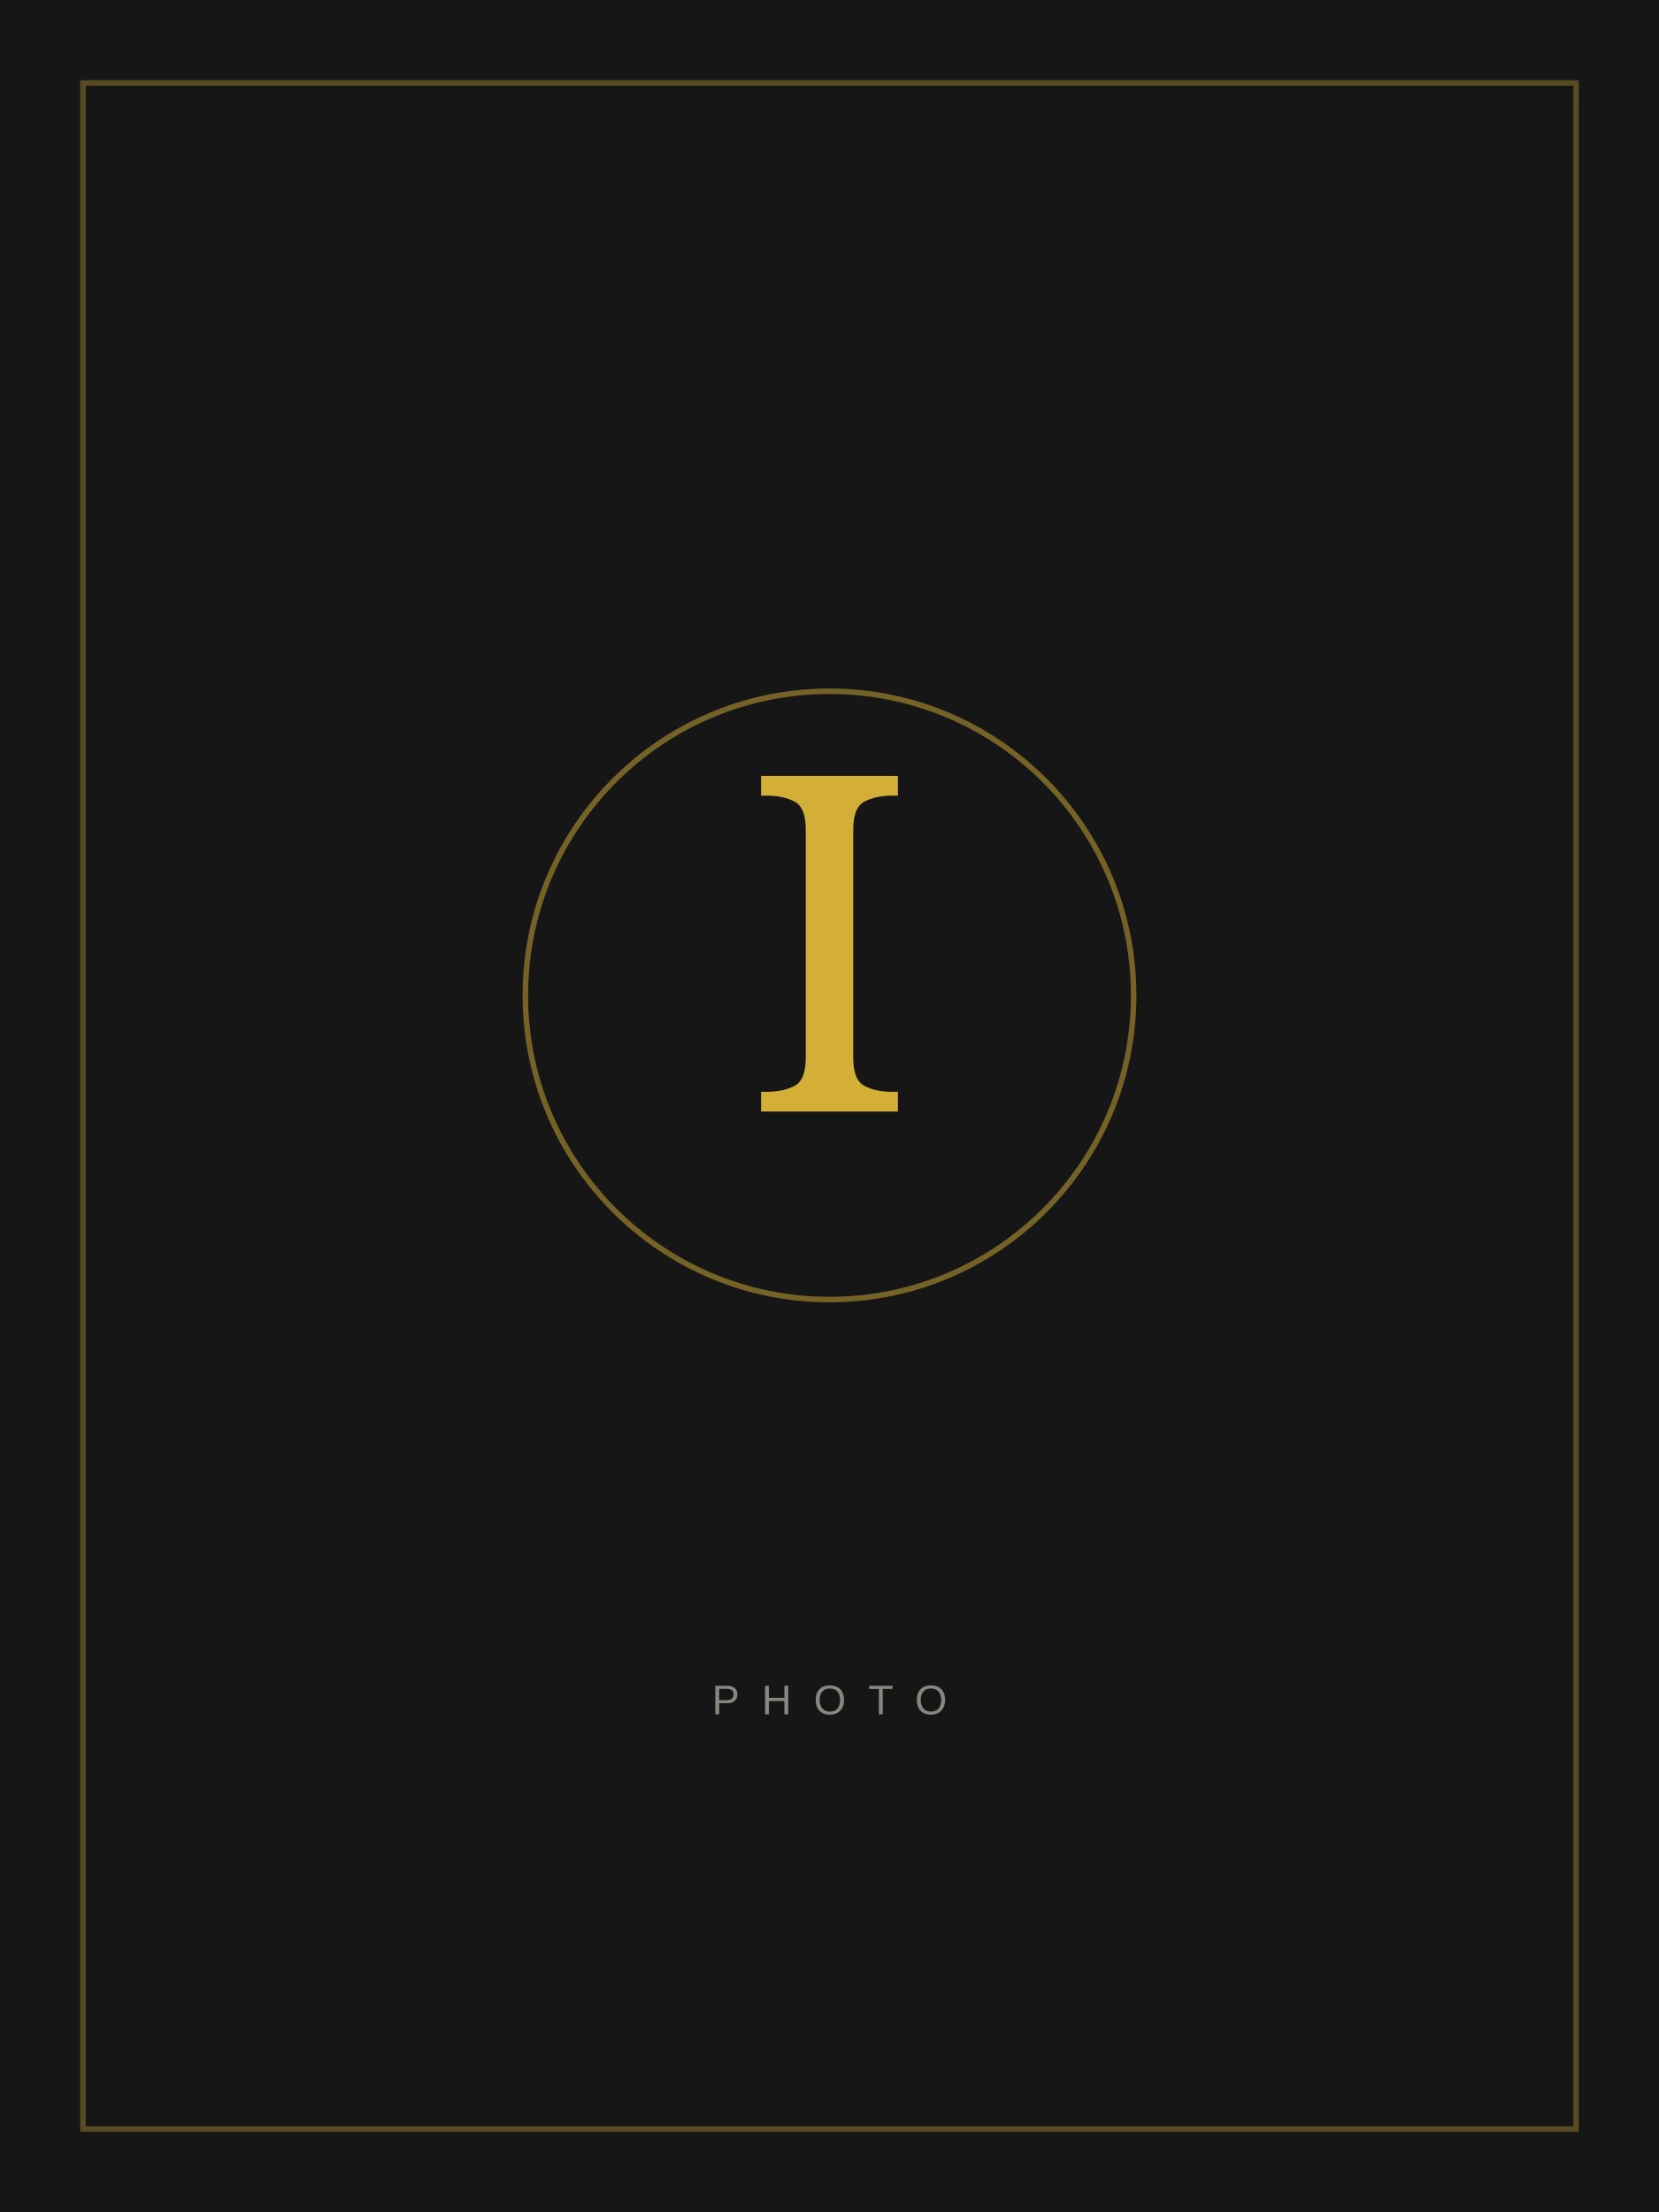
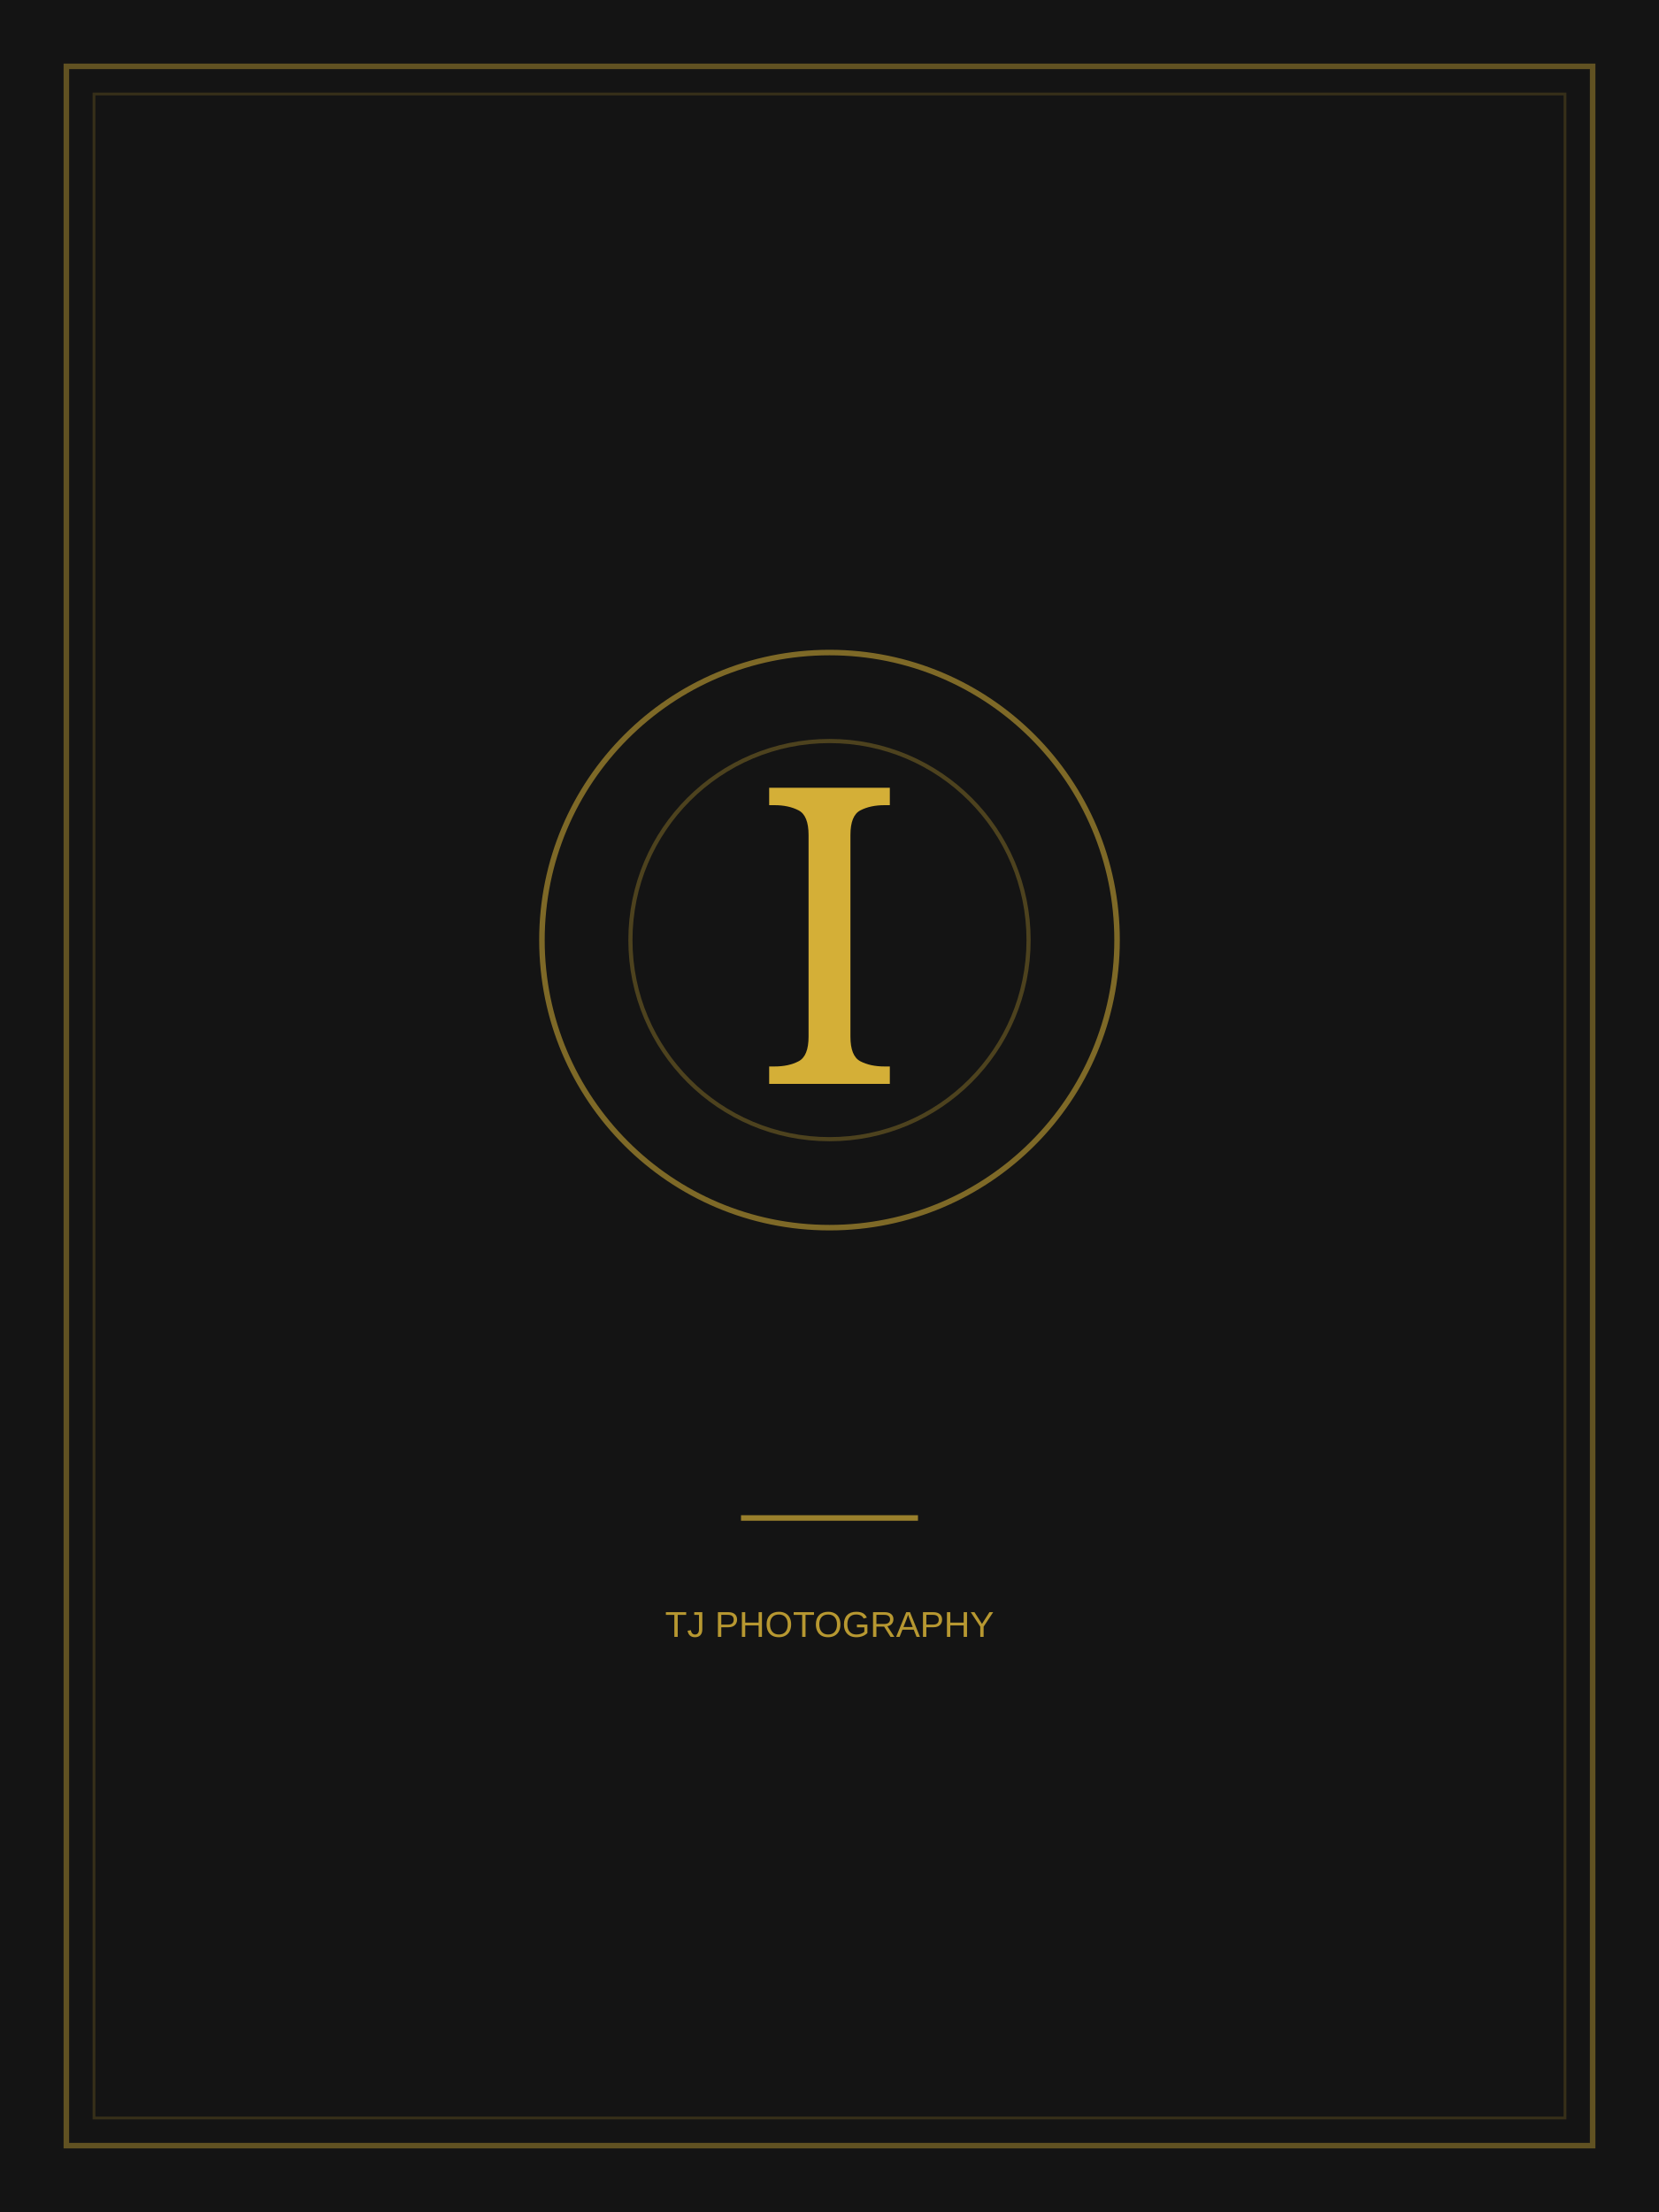
<svg xmlns="http://www.w3.org/2000/svg" width="600" height="800" viewBox="0 0 600 800">
-   <rect width="600" height="800" fill="#161616" />
-   <rect x="30" y="30" width="540" height="740" fill="none" stroke="#D4AF37" stroke-opacity="0.35" stroke-width="2" />
-   <circle cx="300" cy="360" r="110" fill="none" stroke="#D4AF37" stroke-opacity="0.5" stroke-width="2" />
-   <text x="300" y="402" font-family="Georgia, serif" font-size="170" fill="#D4AF37" text-anchor="middle">I</text>
-   <text x="300" y="620" font-family="Arial, sans-serif" font-size="15" fill="#8a857e" text-anchor="middle" letter-spacing="8">PHOTO</text>
+   <rect width="600" height="800" fill="#141414" />
+   <rect x="24" y="24" width="552" height="752" fill="none" stroke="#D4AF37" stroke-opacity="0.4" stroke-width="2" />
+   <rect x="34" y="34" width="532" height="732" fill="none" stroke="#D4AF37" stroke-opacity="0.18" stroke-width="1" />
+   <circle cx="300" cy="340" r="104" fill="none" stroke="#D4AF37" stroke-opacity="0.55" stroke-width="2" />
+   <circle cx="300" cy="340" r="72" fill="none" stroke="#D4AF37" stroke-opacity="0.3" stroke-width="1.5" />
+   <text x="300" y="392" font-family="Georgia, serif" font-size="150" fill="#D4AF37" text-anchor="middle">I</text>
+   <rect x="268" y="548" width="64" height="2" fill="#D4AF37" fill-opacity="0.7" />
+   <text x="300" y="592" font-family="Arial, sans-serif" font-size="13" fill="#D4AF37" fill-opacity="0.85" text-anchor="middle" I-spacing="6">TJ PHOTOGRAPHY</text>
</svg>
